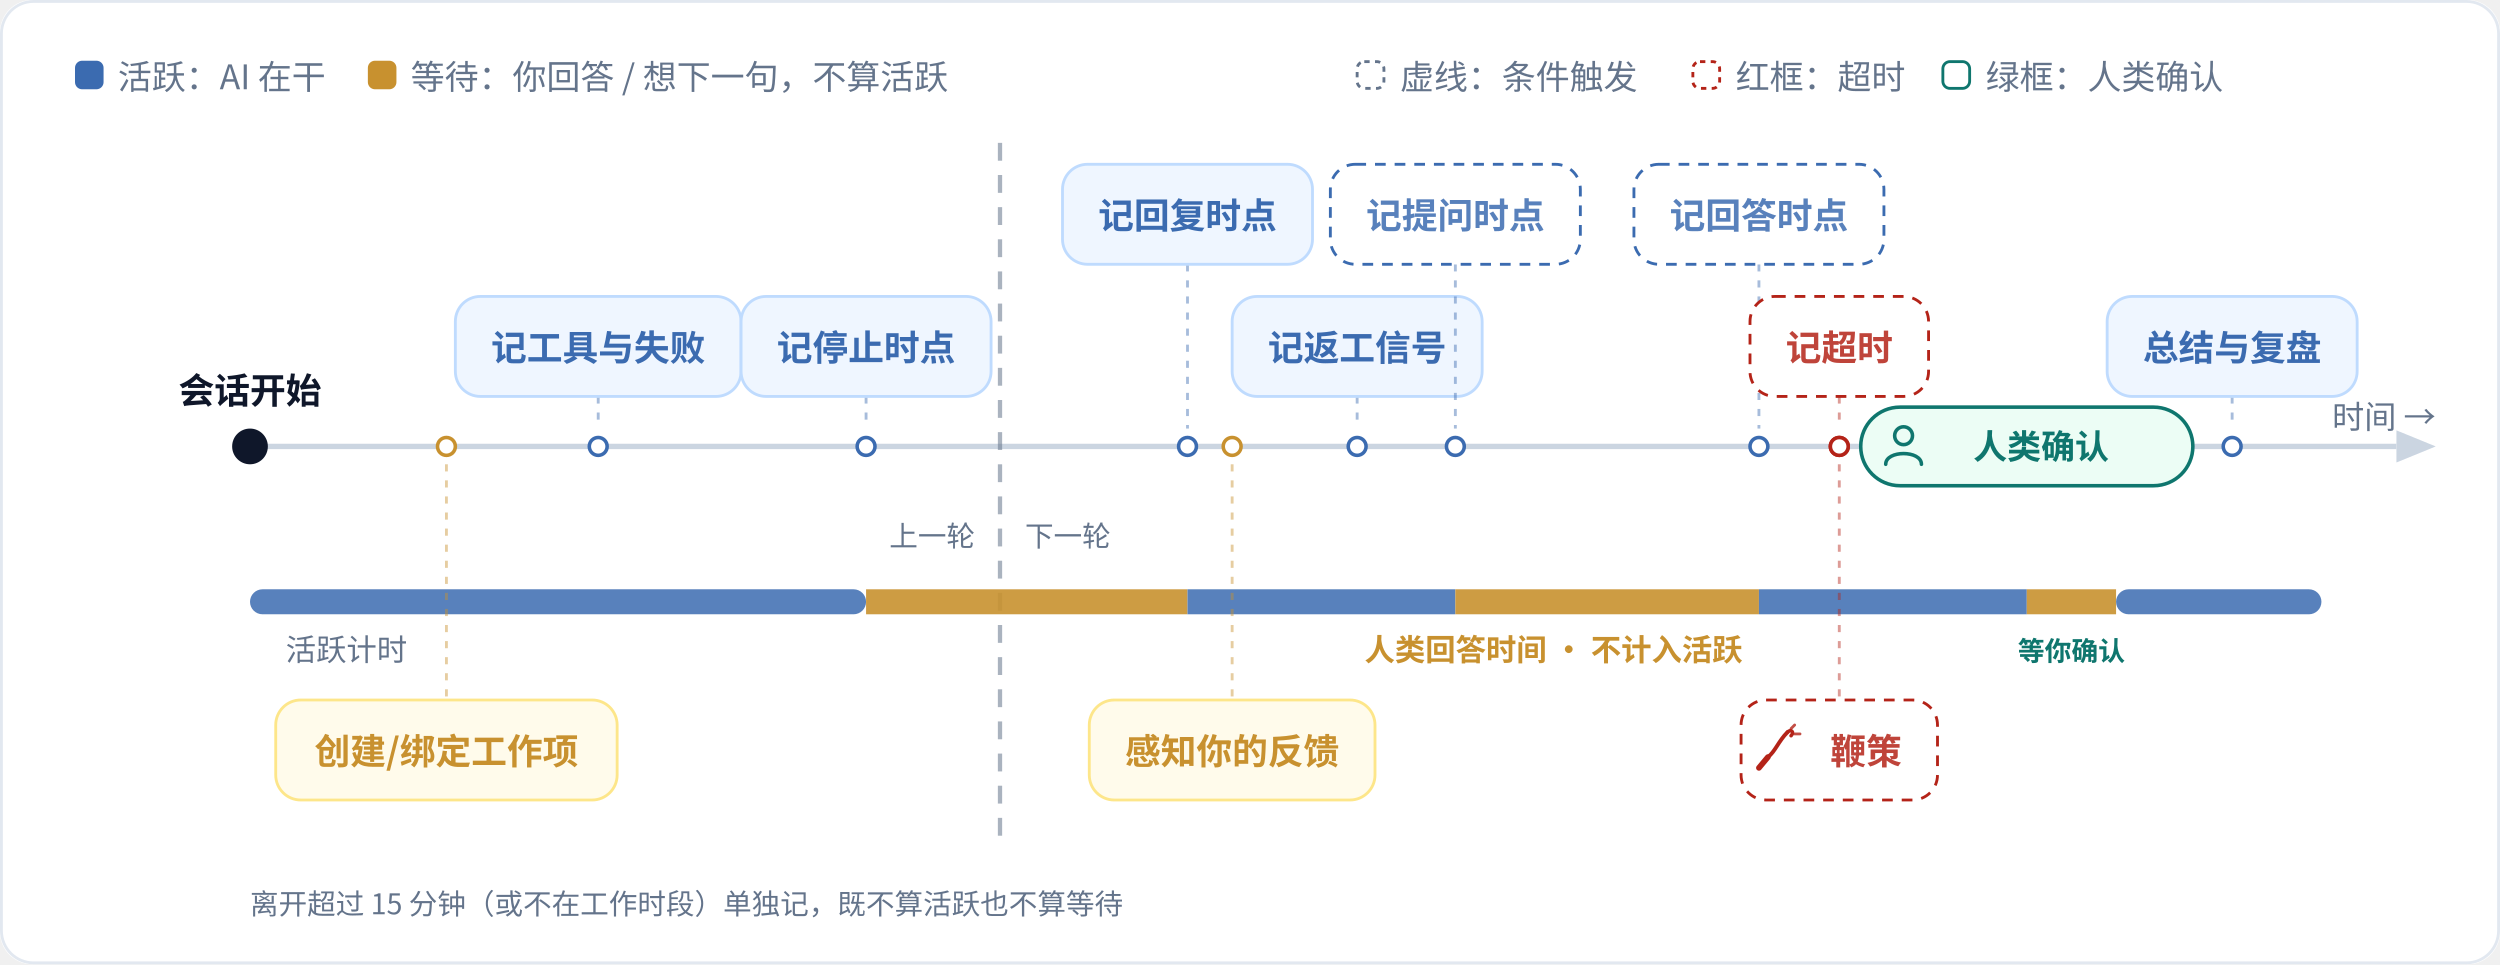
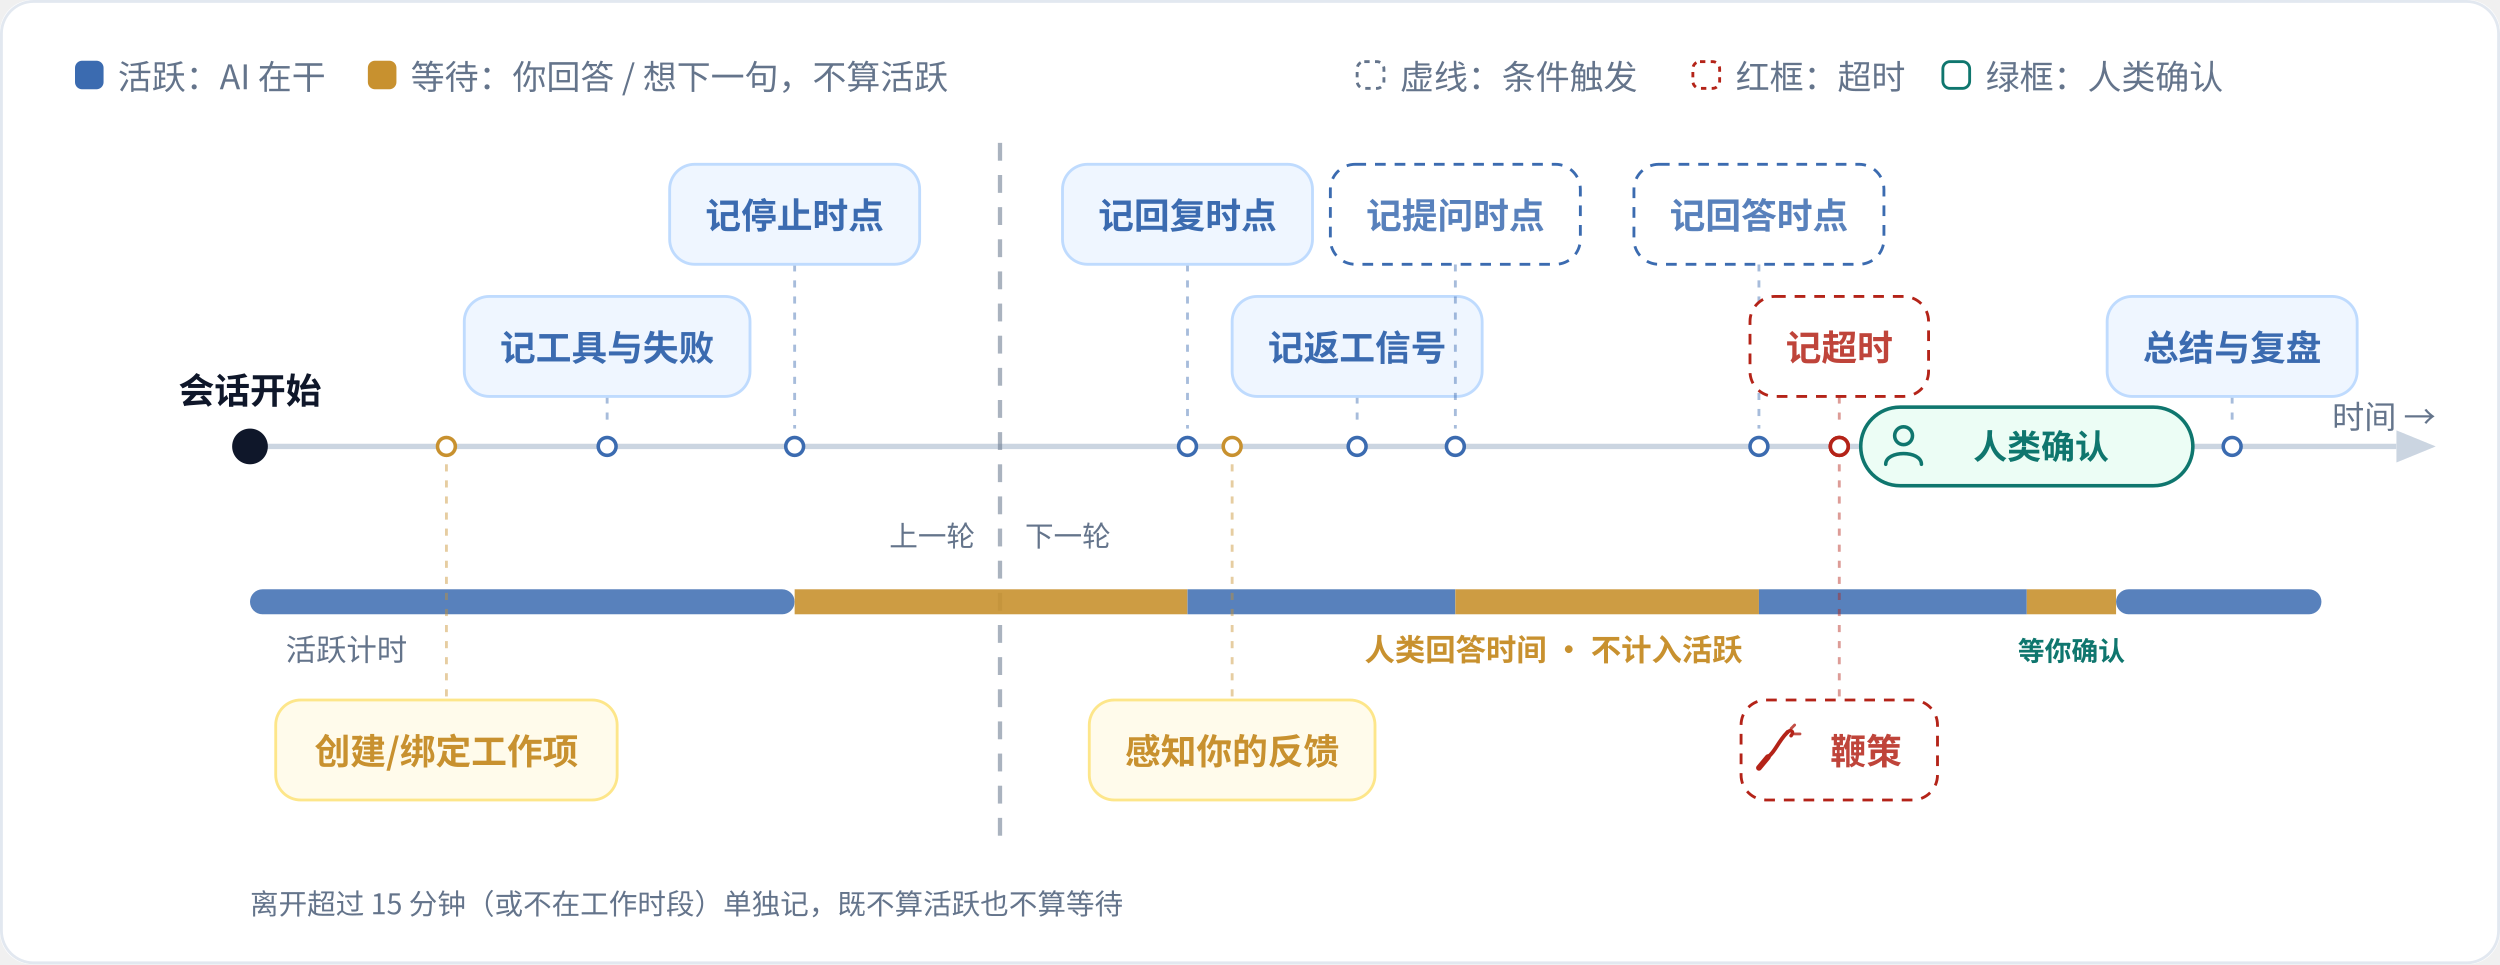
<svg xmlns="http://www.w3.org/2000/svg" width="1400" height="540" viewBox="0 0 1400 540" role="img" aria-labelledby="t1 t2">
  <rect width="1400" height="540" rx="18" fill="#ffffff" />
  <rect x="0.8" y="0.8" width="1398.4" height="538.4" rx="18" fill="none" stroke="#e2e8f0" stroke-width="1.6" />
  <rect x="42" y="34" width="16" height="16" rx="4" fill="#3b6bb0" />
  <text x="66" y="50" font-family="'PingFang SC','Noto Sans CJK SC','Microsoft YaHei',sans-serif" font-size="19" fill="#64748b">活跃：AI 在干</text>
  <rect x="206" y="34" width="16" height="16" rx="4" fill="#c8912f" />
  <text x="230" y="50" font-family="'PingFang SC','Noto Sans CJK SC','Microsoft YaHei',sans-serif" font-size="19" fill="#64748b">等待：你回答 / 想下一句，不算活跃</text>
  <rect x="760" y="34.5" width="15" height="15" rx="4" fill="none" stroke="#64748b" stroke-width="1.6" stroke-dasharray="3 3" />
  <text x="784" y="50" font-family="'PingFang SC','Noto Sans CJK SC','Microsoft YaHei',sans-serif" font-size="19" fill="#64748b">虚线：条件触发</text>
  <rect x="948" y="34.5" width="15" height="15" rx="4" fill="none" stroke="#b42318" stroke-width="1.6" stroke-dasharray="3 3" />
  <text x="972" y="50" font-family="'PingFang SC','Noto Sans CJK SC','Microsoft YaHei',sans-serif" font-size="19" fill="#64748b">红框：超时</text>
  <rect x="1088" y="34.5" width="15" height="15" rx="4" fill="none" stroke="#0f766e" stroke-width="1.6" />
  <text x="1112" y="50" font-family="'PingFang SC','Noto Sans CJK SC','Microsoft YaHei',sans-serif" font-size="19" fill="#64748b">绿框：人类确认</text>
  <line x1="140" y1="250" x2="1342" y2="250" stroke="#cbd5e1" stroke-width="3" />
  <path d="M 1342 241 L 1364 250 L 1342 259 Z" fill="#cbd5e1" />
  <text x="1364" y="240" text-anchor="end" font-family="'PingFang SC','Noto Sans CJK SC','Microsoft YaHei',sans-serif" font-size="18" fill="#64748b">时间 →</text>
  <circle cx="140" cy="250" r="10" fill="#0f172a" />
  <text x="140" y="226" text-anchor="middle" font-family="'PingFang SC','Noto Sans CJK SC','Microsoft YaHei',sans-serif" font-size="20" font-weight="600" fill="#0f172a">会话开始</text>
  <rect x="1042.0" y="228.0" width="186" height="44" rx="22.0" fill="#ecfdf5" stroke="#0f766e" stroke-width="2" />
  <g stroke="#0f766e" fill="none" stroke-width="2" stroke-linecap="round">
    <circle cx="1066.0" cy="244" r="5" />
    <path d="M 1056.0 260 c 0 -8, 20 -8, 20 0" />
  </g>
  <text x="1143" y="257" text-anchor="middle" font-family="'PingFang SC','Noto Sans CJK SC','Microsoft YaHei',sans-serif" font-size="19" font-weight="600" fill="#0f766e">人类确认</text>
  <line x1="560" y1="80" x2="560" y2="470" stroke="#64748b" stroke-width="2.4" stroke-dasharray="10 8" opacity="0.55" />
  <text x="546" y="306" text-anchor="end" font-family="'PingFang SC','Noto Sans CJK SC','Microsoft YaHei',sans-serif" font-size="16" fill="#64748b">上一轮</text>
  <text x="574" y="306" font-family="'PingFang SC','Noto Sans CJK SC','Microsoft YaHei',sans-serif" font-size="16" fill="#64748b">下一轮</text>
-   <rect x="140" y="330" width="345" height="14" rx="7" fill="#3b6bb0" opacity="0.85" />
-   <rect x="485" y="330" width="180" height="14" fill="#c8912f" opacity="0.9" />
+   <rect x="140" y="330" width="305" height="14" rx="7" fill="#3b6bb0" opacity="0.85" />
+   <rect x="445" y="330" width="220" height="14" fill="#c8912f" opacity="0.9" />
  <rect x="665" y="330" width="150" height="14" fill="#3b6bb0" opacity="0.85" />
  <rect x="815" y="330" width="170" height="14" fill="#c8912f" opacity="0.9" />
  <rect x="985" y="330" width="150" height="14" fill="#3b6bb0" opacity="0.85" />
  <rect height="14" fill="#3b6bb0" opacity="0.85" />
  <rect x="1135" y="330" width="50" height="14" fill="#c8912f" opacity="0.9" />
  <rect x="1185" y="330" width="115" height="14" rx="7" fill="#3b6bb0" opacity="0.85" />
  <text x="160" y="370" font-family="'PingFang SC','Noto Sans CJK SC','Microsoft YaHei',sans-serif" font-size="17" fill="#64748b">活跃计时</text>
  <text x="870" y="370" text-anchor="middle" font-family="'PingFang SC','Noto Sans CJK SC','Microsoft YaHei',sans-serif" font-size="17" font-weight="600" fill="#c8912f">人类回答时间 · 不计入活跃</text>
  <text x="1160" y="370" text-anchor="middle" font-family="'PingFang SC','Noto Sans CJK SC','Microsoft YaHei',sans-serif" font-size="15" font-weight="600" fill="#0f766e">等你确认</text>
-   <line x1="335" y1="222" x2="335" y2="240" stroke="#3b6bb0" stroke-width="1.6" stroke-dasharray="4 5" opacity="0.45" />
-   <circle cx="335" cy="250" r="5" fill="#ffffff" stroke="#3b6bb0" stroke-width="2" />
-   <rect x="255.0" y="166" width="160.0" height="56" rx="14" fill="#eff6ff" stroke="#bfdbfe" stroke-width="1.6" />
-   <text x="335.0" y="202" text-anchor="middle" font-family="'PingFang SC','Noto Sans CJK SC','Microsoft YaHei',sans-serif" font-size="20" font-weight="600" fill="#3b6bb0" opacity="1">记工具与失败</text>
-   <line x1="485" y1="222" x2="485" y2="240" stroke="#3b6bb0" stroke-width="1.6" stroke-dasharray="4 5" opacity="0.45" />
-   <circle cx="485" cy="250" r="5" fill="#ffffff" stroke="#3b6bb0" stroke-width="2" />
-   <rect x="415.0" y="166" width="140.0" height="56" rx="14" fill="#eff6ff" stroke="#bfdbfe" stroke-width="1.6" />
-   <text x="485.0" y="202" text-anchor="middle" font-family="'PingFang SC','Noto Sans CJK SC','Microsoft YaHei',sans-serif" font-size="20" font-weight="600" fill="#3b6bb0" opacity="1">记停止时点</text>
+   <line x1="340" y1="222" x2="340" y2="240" stroke="#3b6bb0" stroke-width="1.6" stroke-dasharray="4 5" opacity="0.45" />
+   <circle cx="340" cy="250" r="5" fill="#ffffff" stroke="#3b6bb0" stroke-width="2" />
+   <rect x="260.0" y="166" width="160.0" height="56" rx="14" fill="#eff6ff" stroke="#bfdbfe" stroke-width="1.6" />
+   <text x="340.0" y="202" text-anchor="middle" font-family="'PingFang SC','Noto Sans CJK SC','Microsoft YaHei',sans-serif" font-size="20" font-weight="600" fill="#3b6bb0" opacity="1">记工具与失败</text>
+   <line x1="445" y1="148" x2="445" y2="240" stroke="#3b6bb0" stroke-width="1.6" stroke-dasharray="4 5" opacity="0.45" />
+   <circle cx="445" cy="250" r="5" fill="#ffffff" stroke="#3b6bb0" stroke-width="2" />
+   <rect x="375.0" y="92" width="140.0" height="56" rx="14" fill="#eff6ff" stroke="#bfdbfe" stroke-width="1.6" />
+   <text x="445.0" y="128" text-anchor="middle" font-family="'PingFang SC','Noto Sans CJK SC','Microsoft YaHei',sans-serif" font-size="20" font-weight="600" fill="#3b6bb0" opacity="1">记停止时点</text>
  <line x1="665" y1="148" x2="665" y2="240" stroke="#3b6bb0" stroke-width="1.6" stroke-dasharray="4 5" opacity="0.45" />
  <circle cx="665" cy="250" r="5" fill="#ffffff" stroke="#3b6bb0" stroke-width="2" />
  <rect x="595.0" y="92" width="140.0" height="56" rx="14" fill="#eff6ff" stroke="#bfdbfe" stroke-width="1.6" />
  <text x="665.0" y="128" text-anchor="middle" font-family="'PingFang SC','Noto Sans CJK SC','Microsoft YaHei',sans-serif" font-size="20" font-weight="600" fill="#3b6bb0" opacity="1">记回复时点</text>
  <line x1="760" y1="222" x2="760" y2="240" stroke="#3b6bb0" stroke-width="1.6" stroke-dasharray="4 5" opacity="0.45" />
  <circle cx="760" cy="250" r="5" fill="#ffffff" stroke="#3b6bb0" stroke-width="2" />
  <rect x="690.0" y="166" width="140.0" height="56" rx="14" fill="#eff6ff" stroke="#bfdbfe" stroke-width="1.6" />
  <text x="760.0" y="202" text-anchor="middle" font-family="'PingFang SC','Noto Sans CJK SC','Microsoft YaHei',sans-serif" font-size="20" font-weight="600" fill="#3b6bb0" opacity="1">记返工信号</text>
  <line x1="815" y1="148" x2="815" y2="240" stroke="#3b6bb0" stroke-width="1.6" stroke-dasharray="4 5" opacity="0.45" />
  <circle cx="815" cy="250" r="5" fill="#ffffff" stroke="#3b6bb0" stroke-width="2" />
  <rect x="745.0" y="92" width="140.0" height="56" rx="14" fill="#ffffff" stroke="#3b6bb0" stroke-width="1.6" stroke-dasharray="6 5" />
  <text x="815.0" y="128" text-anchor="middle" font-family="'PingFang SC','Noto Sans CJK SC','Microsoft YaHei',sans-serif" font-size="20" font-weight="600" fill="#3b6bb0" opacity="0.85">记提问时点</text>
  <line x1="985" y1="148" x2="985" y2="240" stroke="#3b6bb0" stroke-width="1.6" stroke-dasharray="4 5" opacity="0.45" />
  <circle cx="985" cy="250" r="5" fill="#ffffff" stroke="#3b6bb0" stroke-width="2" />
  <rect x="915.0" y="92" width="140.0" height="56" rx="14" fill="#ffffff" stroke="#3b6bb0" stroke-width="1.6" stroke-dasharray="6 5" />
  <text x="985.0" y="128" text-anchor="middle" font-family="'PingFang SC','Noto Sans CJK SC','Microsoft YaHei',sans-serif" font-size="20" font-weight="600" fill="#3b6bb0" opacity="0.85">记回答时点</text>
  <line x1="1030" y1="222" x2="1030" y2="240" stroke="#b42318" stroke-width="1.6" stroke-dasharray="4 5" opacity="0.45" />
  <circle cx="1030" cy="250" r="5" fill="#ffffff" stroke="#b42318" stroke-width="2" />
  <rect x="980.0" y="166" width="100.0" height="56" rx="14" fill="#ffffff" stroke="#b42318" stroke-width="1.6" stroke-dasharray="6 5" />
  <text x="1030.0" y="202" text-anchor="middle" font-family="'PingFang SC','Noto Sans CJK SC','Microsoft YaHei',sans-serif" font-size="20" font-weight="600" fill="#b42318" opacity="0.85">记超时</text>
  <line x1="1250" y1="222" x2="1250" y2="240" stroke="#3b6bb0" stroke-width="1.6" stroke-dasharray="4 5" opacity="0.45" />
  <circle cx="1250" cy="250" r="5" fill="#ffffff" stroke="#3b6bb0" stroke-width="2" />
  <rect x="1180.0" y="166" width="140.0" height="56" rx="14" fill="#eff6ff" stroke="#bfdbfe" stroke-width="1.6" />
  <text x="1250.0" y="202" text-anchor="middle" font-family="'PingFang SC','Noto Sans CJK SC','Microsoft YaHei',sans-serif" font-size="20" font-weight="600" fill="#3b6bb0" opacity="1">总结与复盘</text>
  <line x1="250" y1="260" x2="250" y2="392" stroke="#c8912f" stroke-width="1.6" stroke-dasharray="4 5" opacity="0.45" />
  <circle cx="250" cy="250" r="5" fill="#ffffff" stroke="#c8912f" stroke-width="2" />
  <rect x="154.4" y="392" width="191.2" height="56" rx="14" fill="#fffbeb" stroke="#fde68a" stroke-width="1.6" />
  <text x="250.0" y="428" text-anchor="middle" font-family="'PingFang SC','Noto Sans CJK SC','Microsoft YaHei',sans-serif" font-size="20" font-weight="600" fill="#c8912f" opacity="1">创建/绑定工作项</text>
  <line x1="690" y1="260" x2="690" y2="392" stroke="#c8912f" stroke-width="1.6" stroke-dasharray="4 5" opacity="0.45" />
  <circle cx="690" cy="250" r="5" fill="#ffffff" stroke="#c8912f" stroke-width="2" />
  <rect x="610.0" y="392" width="160.0" height="56" rx="14" fill="#fffbeb" stroke="#fde68a" stroke-width="1.6" />
  <text x="690.0" y="428" text-anchor="middle" font-family="'PingFang SC','Noto Sans CJK SC','Microsoft YaHei',sans-serif" font-size="20" font-weight="600" fill="#c8912f" opacity="1">感知你的反馈</text>
  <line x1="1030" y1="260" x2="1030" y2="392" stroke="#b42318" stroke-width="1.6" stroke-dasharray="4 5" opacity="0.45" />
  <circle cx="1030" cy="250" r="5" fill="#ffffff" stroke="#b42318" stroke-width="2" />
  <rect x="975.0" y="392" width="110.0" height="56" rx="14" fill="#ffffff" stroke="#b42318" stroke-width="1.6" stroke-dasharray="6 5" />
  <text x="1045.0" y="428" text-anchor="middle" font-family="'PingFang SC','Noto Sans CJK SC','Microsoft YaHei',sans-serif" font-size="20" font-weight="600" fill="#b42318" opacity="0.85">鞭策</text>
  <g stroke="#b42318" fill="none" stroke-linecap="round">
    <path d="M 985.0 430.0 L 990.0 424.0" stroke-width="3.2" />
    <path d="M 990.0 424.0 C 994.0 421.0, 996.0 415.0, 1001.0 410.0" stroke-width="2.2" />
    <path d="M 1001.0 410.0 C 1003.0 408.0, 1005.0 410.0, 1003.0 412.0" stroke-width="2" />
    <path d="M 1003.0 408.0 l 2 -2 M 1005.0 411.0 l 3 0" stroke-width="1.6" opacity="0.8" />
  </g>
  <text x="140" y="512" font-family="'PingFang SC','Noto Sans CJK SC','Microsoft YaHei',sans-serif" font-size="16" fill="#64748b">离开超过 15 分钟（或不在工作时段）单独记，既不算活跃也不算等待</text>
</svg>
